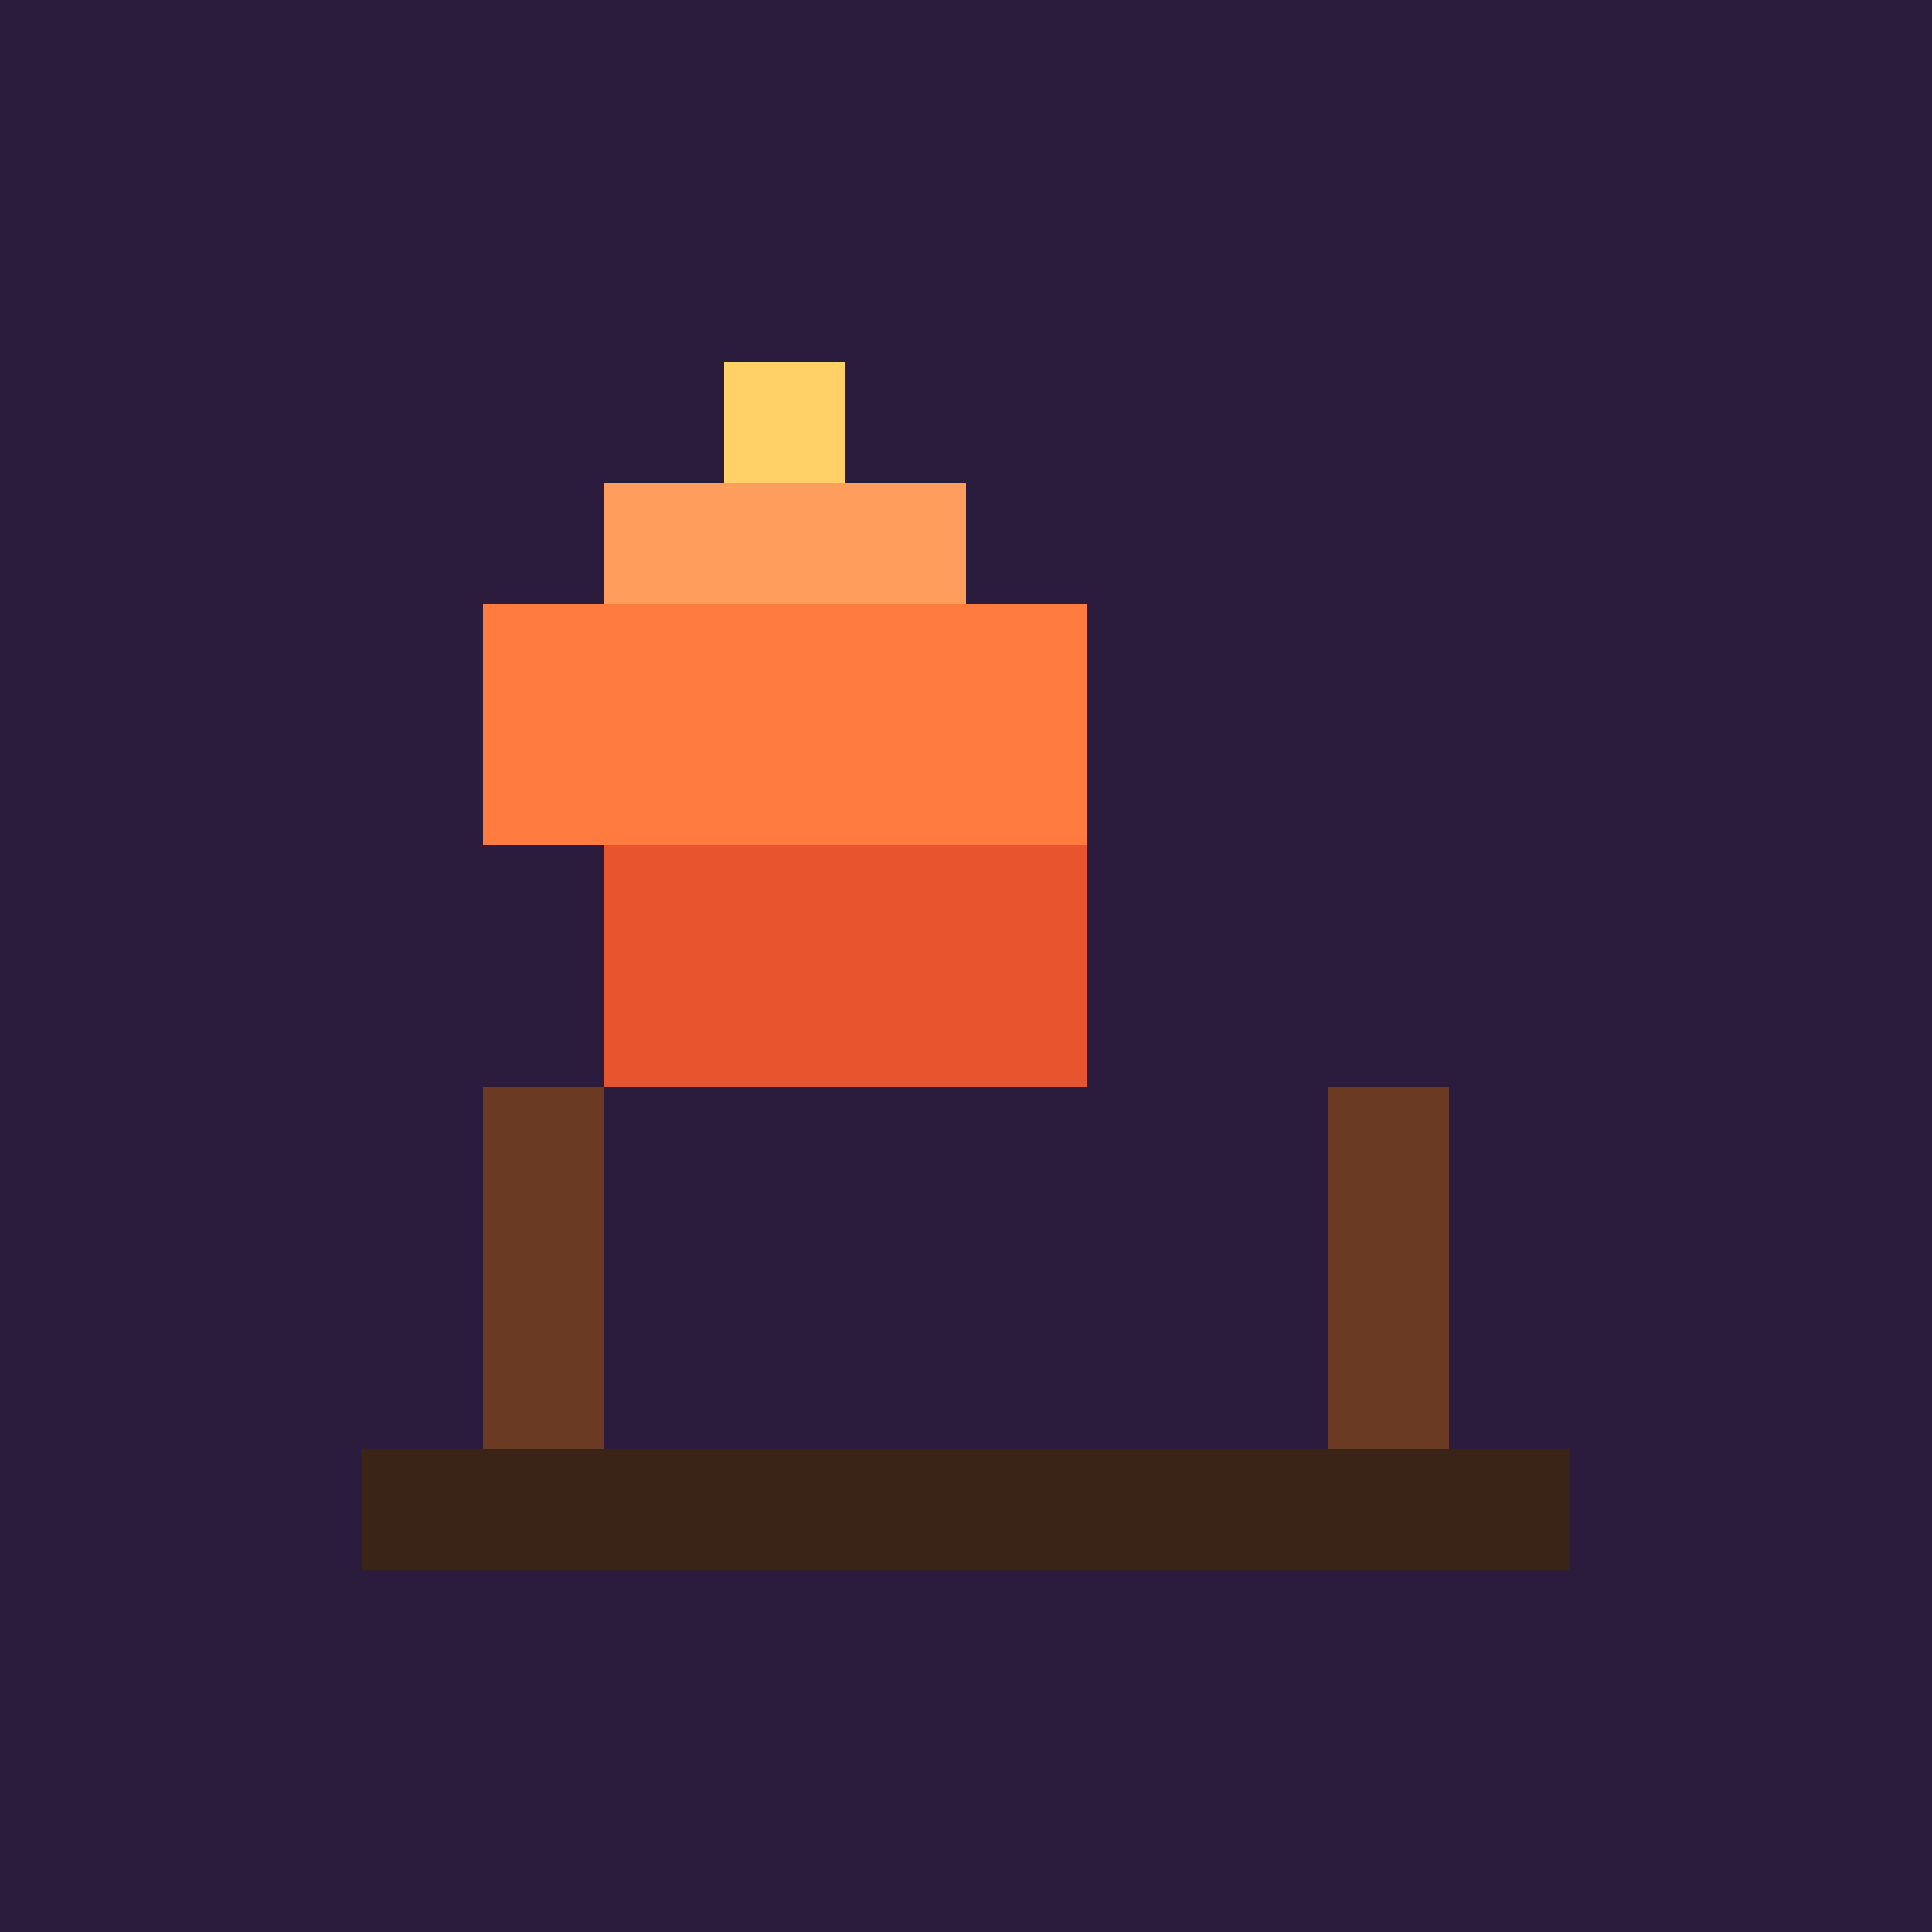
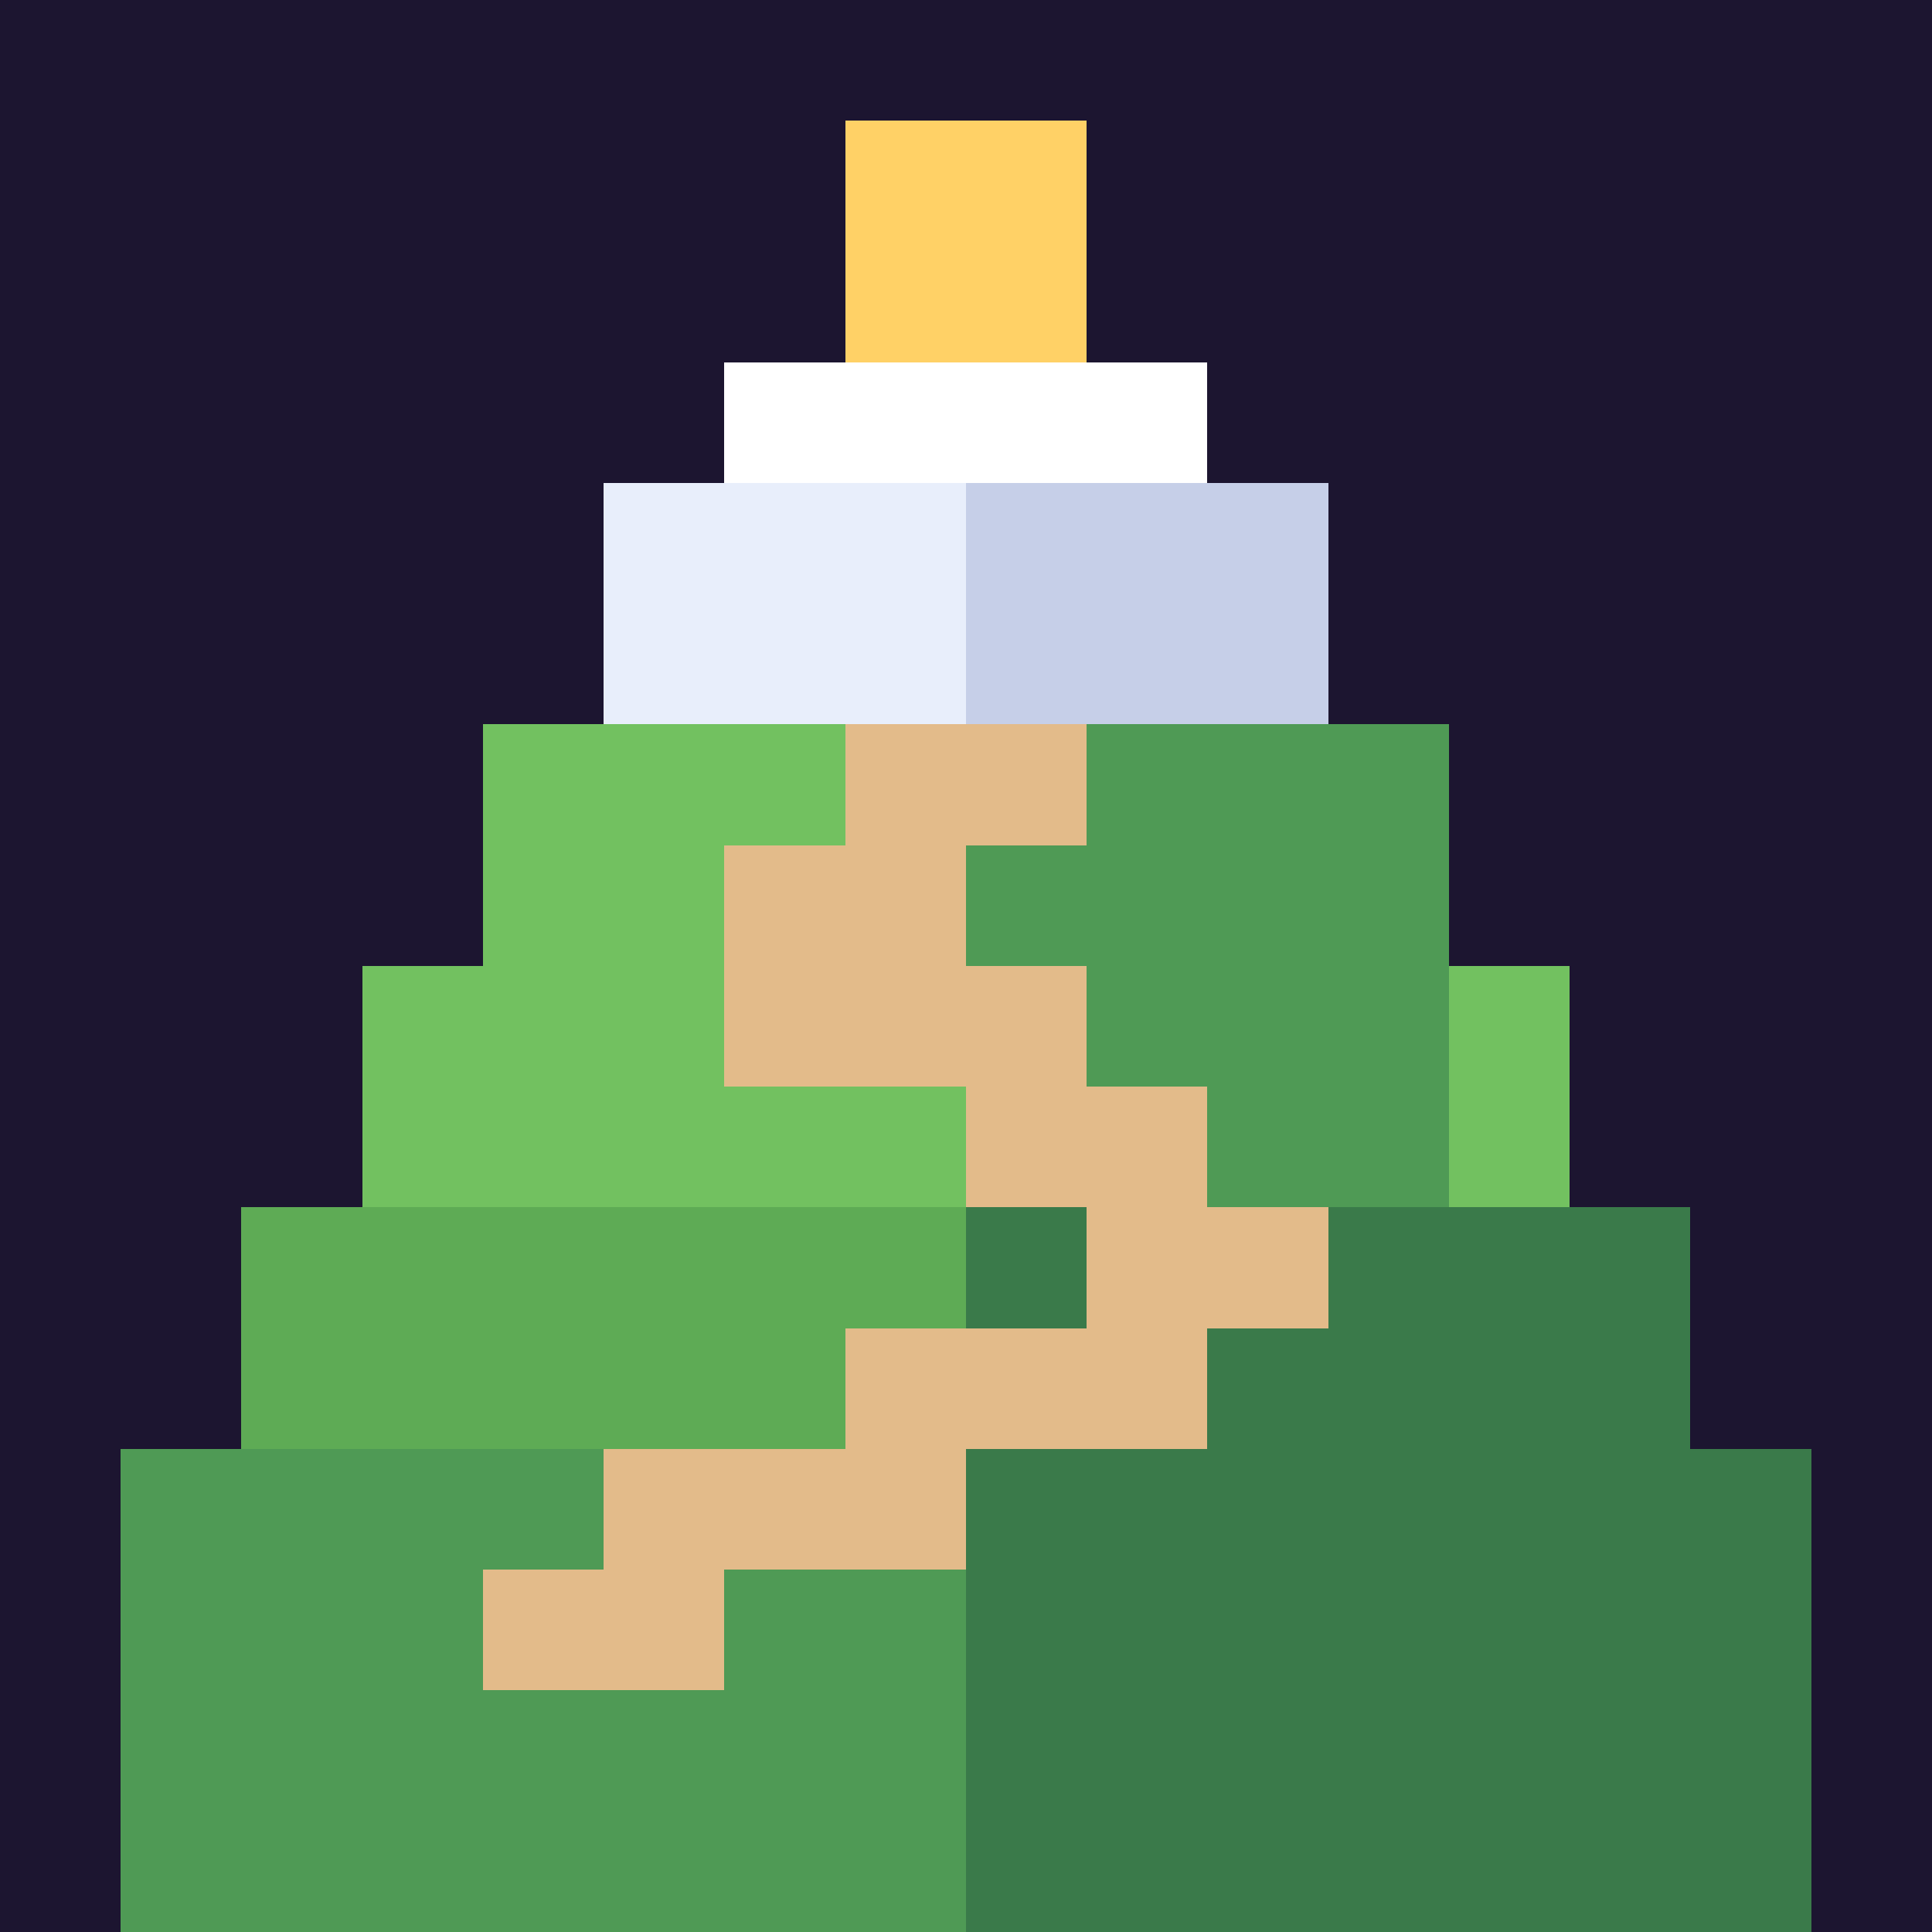
<svg xmlns="http://www.w3.org/2000/svg" viewBox="0 0 16 16" shape-rendering="crispEdges">
-   <rect width="16" height="16" fill="#2b1b3d" />
-   <rect x="6" y="3" width="1" height="1" fill="#ffd166" />
-   <rect x="5" y="4" width="3" height="1" fill="#ff9d5c" />
-   <rect x="4" y="5" width="5" height="2" fill="#ff7b3f" />
-   <rect x="5" y="7" width="4" height="2" fill="#e8542e" />
-   <rect x="4" y="9" width="1" height="4" fill="#6b3a22" />
-   <rect x="11" y="9" width="1" height="4" fill="#6b3a22" />
-   <rect x="3" y="12" width="10" height="1" fill="#3a2417" />
+   <rect width="16" height="16" fill="#1c1530" />
+   <rect x="7" y="1" width="2" height="2" fill="#ffd166" />
+   <rect x="6" y="3" width="4" height="1" fill="#ffffff" />
+   <rect x="5" y="4" width="6" height="2" fill="#e8eefb" />
+   <rect x="4" y="6" width="8" height="2" fill="#72c160" />
+   <rect x="3" y="8" width="10" height="2" fill="#72c160" />
+   <rect x="2" y="10" width="12" height="2" fill="#5eab55" />
+   <rect x="1" y="12" width="14" height="4" fill="#4f9a55" />
+   <rect x="8" y="4" width="3" height="2" fill="#c6cfe8" />
+   <rect x="8" y="6" width="4" height="4" fill="#4f9a55" />
+   <rect x="8" y="10" width="6" height="2" fill="#3a7a4a" />
+   <rect x="8" y="12" width="7" height="4" fill="#3a7a4a" />
+   <rect x="7" y="6" width="2" height="1" fill="#e3bb8a" />
+   <rect x="6" y="7" width="2" height="1" fill="#e3bb8a" />
+   <rect x="6" y="8" width="3" height="1" fill="#e3bb8a" />
+   <rect x="8" y="9" width="2" height="1" fill="#e3bb8a" />
+   <rect x="9" y="10" width="2" height="1" fill="#e3bb8a" />
+   <rect x="7" y="11" width="3" height="1" fill="#e3bb8a" />
+   <rect x="5" y="12" width="3" height="1" fill="#e3bb8a" />
+   <rect x="4" y="13" width="2" height="1" fill="#e3bb8a" />
</svg>
